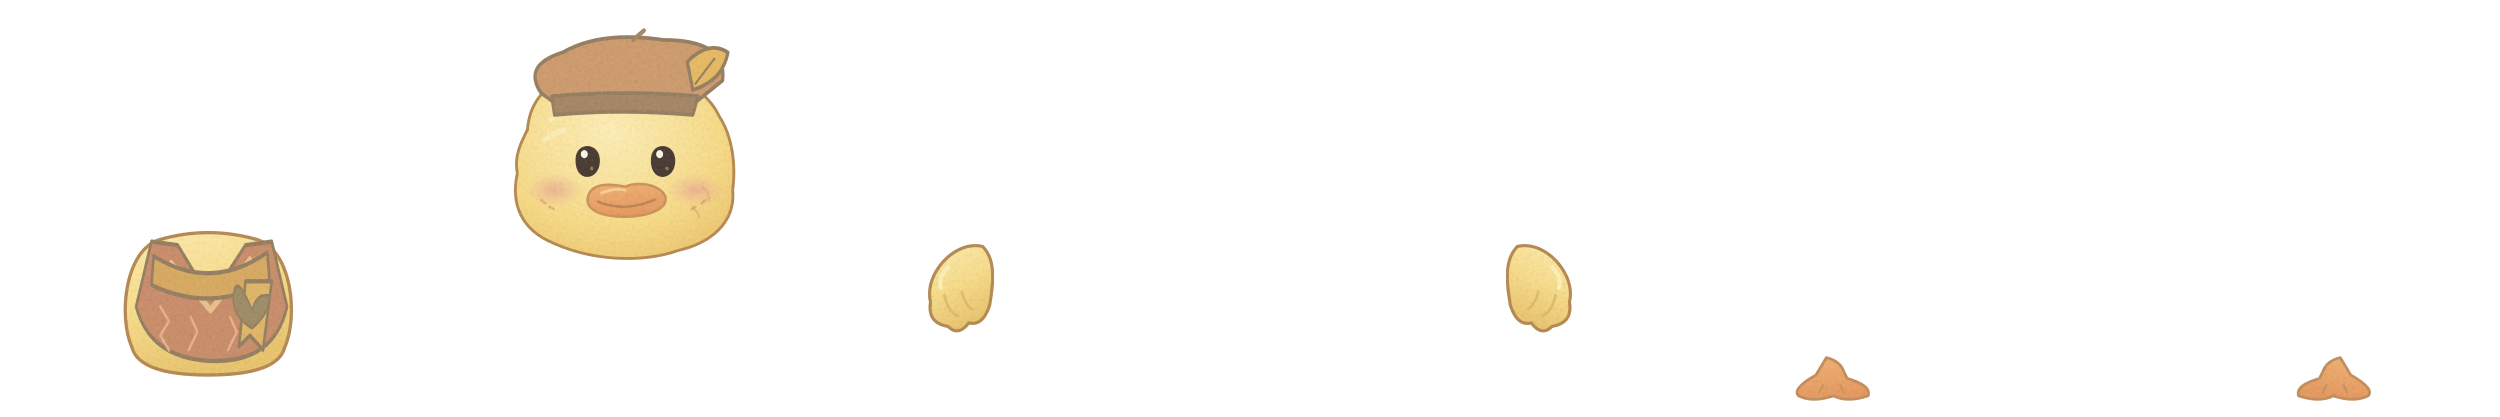
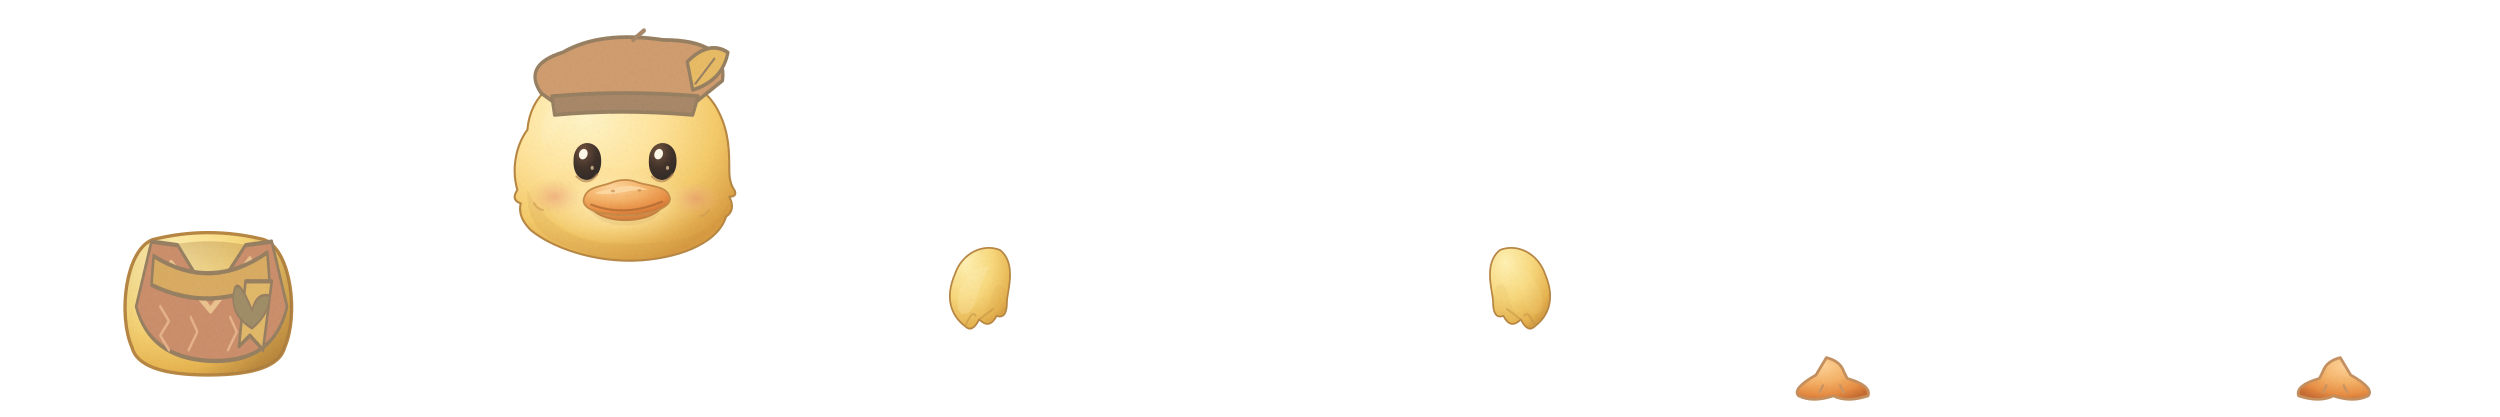
<svg xmlns="http://www.w3.org/2000/svg" width="720" height="120" viewBox="0 0 720 120">
  <g>
    <g transform="translate(0 0)">
      <defs>
-         <linearGradient id="autumn-parts-0-down" x1="0" y1="0" x2=".35" y2="1">
-           <stop stop-color="#ffedaf" />
-           <stop offset=".55" stop-color="#f9dd8a" />
-           <stop offset="1" stop-color="#ebc66f" />
-         </linearGradient>
-         <radialGradient id="autumn-parts-0-face" cx=".43" cy=".32" r=".78">
-           <stop stop-color="#fff0b8" />
-           <stop offset=".67" stop-color="#f9dc87" />
-           <stop offset="1" stop-color="#edc56e" />
+         <radialGradient id="autumn-parts-0-down" cx=".26" cy=".18" r=".96">
+           <stop stop-color="#fff1b3" />
+           <stop offset=".47" stop-color="#f8d87c" />
+           <stop offset=".82" stop-color="#e7b450" />
+           <stop offset="1" stop-color="#ca913b" />
+         </radialGradient>
+         <radialGradient id="autumn-parts-0-down-right" cx=".74" cy=".18" r=".96">
+           <stop stop-color="#fff1b3" />
+           <stop offset=".47" stop-color="#f8d87c" />
+           <stop offset=".82" stop-color="#e7b450" />
+           <stop offset="1" stop-color="#ca913b" />
+         </radialGradient>
+         <radialGradient id="autumn-parts-0-face" cx=".32" cy=".24" r=".82">
+           <stop stop-color="#fff5c8" />
+           <stop offset=".42" stop-color="#ffe39a" />
+           <stop offset=".73" stop-color="#f4ca69" />
+           <stop offset="1" stop-color="#d99c40" />
+         </radialGradient>
+         <radialGradient id="autumn-parts-0-muzzle" cx=".44" cy=".48" r=".55">
+           <stop stop-color="#fff4ce" stop-opacity=".82" />
+           <stop offset=".54" stop-color="#ffe8aa" stop-opacity=".46" />
+           <stop offset="1" stop-color="#f5cf7e" stop-opacity="0" />
        </radialGradient>
        <radialGradient id="autumn-parts-0-blush">
-           <stop stop-color="#eaa393" stop-opacity=".72" />
-           <stop offset="1" stop-color="#efb19b" stop-opacity="0" />
-         </radialGradient>
-         <linearGradient id="autumn-parts-0-bill" x2=".25" y2="1">
-           <stop stop-color="#f2b373" />
-           <stop offset="1" stop-color="#e79a60" />
-         </linearGradient>
-         <linearGradient id="autumn-parts-0-cloth" x2=".25" y2="1">
+           <stop stop-color="#e99273" stop-opacity=".54" />
+           <stop offset=".55" stop-color="#eeac82" stop-opacity=".28" />
+           <stop offset="1" stop-color="#efbd83" stop-opacity="0" />
+         </radialGradient>
+         <radialGradient id="autumn-parts-0-bill" cx=".33" cy=".18" r=".9">
+           <stop stop-color="#ffd399" />
+           <stop offset=".45" stop-color="#f4b267" />
+           <stop offset=".78" stop-color="#e88d43" />
+           <stop offset="1" stop-color="#c76b31" />
+         </radialGradient>
+         <linearGradient id="autumn-parts-0-bill-lower" x1="0" y1="0" x2=".2" y2="1">
+           <stop stop-color="#cc763a" />
+           <stop offset=".5" stop-color="#eea35c" />
+           <stop offset="1" stop-color="#d9813e" />
+         </linearGradient>
+         <radialGradient id="autumn-parts-0-eye" cx=".35" cy=".22" r=".85">
+           <stop stop-color="#71523c" />
+           <stop offset=".55" stop-color="#403129" />
+           <stop offset="1" stop-color="#2e2926" />
+         </radialGradient>
+         <radialGradient id="autumn-parts-0-cloth" cx=".27" cy=".24" r=".88">
          <stop stop-color="#9bcfc0" />
-           <stop offset=".75" stop-color="#9bcfc0" />
+           <stop offset=".42" stop-color="#9bcfc0" />
          <stop offset="1" stop-color="#77b6a7" />
-         </linearGradient>
-         <linearGradient id="autumn-parts-0-shell" x2="0" y2="1">
-           <stop stop-color="#fff9e8" />
-           <stop offset="1" stop-color="#e8ddbf" />
-         </linearGradient>
+         </radialGradient>
+         <linearGradient id="autumn-parts-0-form-shade" x1="0" y1="0" x2="1" y2=".35">
+           <stop stop-color="#765837" stop-opacity=".12" />
+           <stop offset=".3" stop-color="#765837" stop-opacity="0" />
+           <stop offset=".68" stop-color="#765837" stop-opacity="0" />
+           <stop offset="1" stop-color="#765837" stop-opacity=".22" />
+         </linearGradient>
+         <linearGradient id="autumn-parts-0-chin-shade" x1="0" y1="0" x2="0" y2="1">
+           <stop stop-color="#9c6b32" stop-opacity=".28" />
+           <stop offset="1" stop-color="#9c6b32" stop-opacity="0" />
+         </linearGradient>
+         <radialGradient id="autumn-parts-0-shell" cx=".31" cy=".18" r=".9">
+           <stop stop-color="#fffdf1" />
+           <stop offset=".45" stop-color="#f4ecd6" />
+           <stop offset=".78" stop-color="#e1d2ae" />
+           <stop offset="1" stop-color="#c9b68c" />
+         </radialGradient>
+         <radialGradient id="autumn-parts-0-ground">
+           <stop stop-color="#766449" stop-opacity=".24" />
+           <stop offset=".5" stop-color="#766449" stop-opacity=".12" />
+           <stop offset="1" stop-color="#766449" stop-opacity="0" />
+         </radialGradient>
        <filter id="autumn-parts-0-paper" x="-2%" y="-2%" width="104%" height="104%" color-interpolation-filters="sRGB">
          <feTurbulence type="fractalNoise" baseFrequency="1.1" numOctaves="3" seed="19" result="grain" />
          <feColorMatrix in="grain" type="saturate" values="0" />
          <feComponentTransfer>
-             <feFuncA type="linear" slope=".16" />
+             <feFuncA type="linear" slope=".065" />
          </feComponentTransfer>
          <feComposite operator="in" in2="SourceGraphic" />
          <feBlend in="SourceGraphic" mode="soft-light" />
        </filter>
      </defs>
      <g stroke="none" stroke-linecap="round" stroke-linejoin="round" filter="url(#autumn-parts-0-paper)" transform="translate(0 3)">
-         <path d="M46 66 Q60 62 74 66 C84 69 86 88 82 97 Q80 105 60 105 Q40 105 38 97 C34 88 36 69 46 66Z" fill="url(#autumn-parts-0-down)" stroke="#b78a52" stroke-width="0.95" />
-         <path d="M48 79 Q60 74 72 80 Q80 97 60 101 Q42 97 48 79Z" fill="#fce8ac" stroke="none" stroke-width="0" opacity=".6" />
+         <path d="M44 66 Q60 62 76 66 C84 69 86 88 82 97 Q80 105 60 105 Q40 105 38 97 C34 88 36 69 44 66Z" fill="url(#autumn-parts-0-down)" stroke="#b78642" stroke-width="0.95" />
+         <path d="M44 66 Q60 62 76 66 C84 69 86 88 82 97 Q80 105 60 105 Q40 105 38 97 C34 88 36 69 44 66Z" fill="url(#autumn-parts-0-form-shade)" stroke="none" stroke-width="1" />
+         <path d="M47 68 Q60 65 73 68 L75 82 Q60 88 45 82Z" fill="url(#autumn-parts-0-chin-shade)" stroke="none" stroke-width="1" />
+         <path d="M47 82 C50 74 66 73 72 82 Q79 96 60 101 Q42 99 47 82Z" fill="url(#autumn-parts-0-muzzle)" stroke="none" stroke-width="1" />
        <g transform="translate(60 -13.5) scale(.63 1.04) translate(-60 0)">
          <g stroke="#977f61" stroke-width="1.2" stroke-linejoin="round" stroke-linecap="round">
            <path d="M34 77L46 78L61 93L77 78L89 77L96 95Q90 111 60 110Q33 109 27 95Z" fill="#cb8e6b" />
            <path d="M43 83L61 96L79 82" fill="none" stroke="#ebc28e" stroke-width="1.92" />
            <path d="M38 95L42 99L38 103L42 107M52 98L55 102L51 107M70 98L73 102L69 107M83 94L87 98L83 103" fill="none" stroke="#e6b38a" stroke-width="0.96" />
            <path d="M35 81Q61 91 87 80L88 88Q61 97 34 89Z" fill="#d9ab62" />
            <path d="M77 88L89 88L85 107L79 103L74 106Z" fill="#e1b868" />
            <path d="M80 96Q74 87 72 90Q69 97 80 101Q88 97 88 92Q82 91 80 96Z" fill="#9f8d67" stroke-width="0.72" />
          </g>
        </g>
      </g>
    </g>
    <g transform="translate(120 0)">
      <defs>
-         <linearGradient id="autumn-parts-1-down" x1="0" y1="0" x2=".35" y2="1">
-           <stop stop-color="#ffedaf" />
-           <stop offset=".55" stop-color="#f9dd8a" />
-           <stop offset="1" stop-color="#ebc66f" />
-         </linearGradient>
-         <radialGradient id="autumn-parts-1-face" cx=".43" cy=".32" r=".78">
-           <stop stop-color="#fff0b8" />
-           <stop offset=".67" stop-color="#f9dc87" />
-           <stop offset="1" stop-color="#edc56e" />
+         <radialGradient id="autumn-parts-1-down" cx=".26" cy=".18" r=".96">
+           <stop stop-color="#fff1b3" />
+           <stop offset=".47" stop-color="#f8d87c" />
+           <stop offset=".82" stop-color="#e7b450" />
+           <stop offset="1" stop-color="#ca913b" />
+         </radialGradient>
+         <radialGradient id="autumn-parts-1-down-right" cx=".74" cy=".18" r=".96">
+           <stop stop-color="#fff1b3" />
+           <stop offset=".47" stop-color="#f8d87c" />
+           <stop offset=".82" stop-color="#e7b450" />
+           <stop offset="1" stop-color="#ca913b" />
+         </radialGradient>
+         <radialGradient id="autumn-parts-1-face" cx=".32" cy=".24" r=".82">
+           <stop stop-color="#fff5c8" />
+           <stop offset=".42" stop-color="#ffe39a" />
+           <stop offset=".73" stop-color="#f4ca69" />
+           <stop offset="1" stop-color="#d99c40" />
+         </radialGradient>
+         <radialGradient id="autumn-parts-1-muzzle" cx=".44" cy=".48" r=".55">
+           <stop stop-color="#fff4ce" stop-opacity=".82" />
+           <stop offset=".54" stop-color="#ffe8aa" stop-opacity=".46" />
+           <stop offset="1" stop-color="#f5cf7e" stop-opacity="0" />
        </radialGradient>
        <radialGradient id="autumn-parts-1-blush">
-           <stop stop-color="#eaa393" stop-opacity=".72" />
-           <stop offset="1" stop-color="#efb19b" stop-opacity="0" />
-         </radialGradient>
-         <linearGradient id="autumn-parts-1-bill" x2=".25" y2="1">
-           <stop stop-color="#f2b373" />
-           <stop offset="1" stop-color="#e79a60" />
-         </linearGradient>
-         <linearGradient id="autumn-parts-1-cloth" x2=".25" y2="1">
+           <stop stop-color="#e99273" stop-opacity=".54" />
+           <stop offset=".55" stop-color="#eeac82" stop-opacity=".28" />
+           <stop offset="1" stop-color="#efbd83" stop-opacity="0" />
+         </radialGradient>
+         <radialGradient id="autumn-parts-1-bill" cx=".33" cy=".18" r=".9">
+           <stop stop-color="#ffd399" />
+           <stop offset=".45" stop-color="#f4b267" />
+           <stop offset=".78" stop-color="#e88d43" />
+           <stop offset="1" stop-color="#c76b31" />
+         </radialGradient>
+         <linearGradient id="autumn-parts-1-bill-lower" x1="0" y1="0" x2=".2" y2="1">
+           <stop stop-color="#cc763a" />
+           <stop offset=".5" stop-color="#eea35c" />
+           <stop offset="1" stop-color="#d9813e" />
+         </linearGradient>
+         <radialGradient id="autumn-parts-1-eye" cx=".35" cy=".22" r=".85">
+           <stop stop-color="#71523c" />
+           <stop offset=".55" stop-color="#403129" />
+           <stop offset="1" stop-color="#2e2926" />
+         </radialGradient>
+         <radialGradient id="autumn-parts-1-cloth" cx=".27" cy=".24" r=".88">
          <stop stop-color="#9bcfc0" />
-           <stop offset=".75" stop-color="#9bcfc0" />
+           <stop offset=".42" stop-color="#9bcfc0" />
          <stop offset="1" stop-color="#77b6a7" />
-         </linearGradient>
-         <linearGradient id="autumn-parts-1-shell" x2="0" y2="1">
-           <stop stop-color="#fff9e8" />
-           <stop offset="1" stop-color="#e8ddbf" />
-         </linearGradient>
+         </radialGradient>
+         <linearGradient id="autumn-parts-1-form-shade" x1="0" y1="0" x2="1" y2=".35">
+           <stop stop-color="#765837" stop-opacity=".12" />
+           <stop offset=".3" stop-color="#765837" stop-opacity="0" />
+           <stop offset=".68" stop-color="#765837" stop-opacity="0" />
+           <stop offset="1" stop-color="#765837" stop-opacity=".22" />
+         </linearGradient>
+         <linearGradient id="autumn-parts-1-chin-shade" x1="0" y1="0" x2="0" y2="1">
+           <stop stop-color="#9c6b32" stop-opacity=".28" />
+           <stop offset="1" stop-color="#9c6b32" stop-opacity="0" />
+         </linearGradient>
+         <radialGradient id="autumn-parts-1-shell" cx=".31" cy=".18" r=".9">
+           <stop stop-color="#fffdf1" />
+           <stop offset=".45" stop-color="#f4ecd6" />
+           <stop offset=".78" stop-color="#e1d2ae" />
+           <stop offset="1" stop-color="#c9b68c" />
+         </radialGradient>
+         <radialGradient id="autumn-parts-1-ground">
+           <stop stop-color="#766449" stop-opacity=".24" />
+           <stop offset=".5" stop-color="#766449" stop-opacity=".12" />
+           <stop offset="1" stop-color="#766449" stop-opacity="0" />
+         </radialGradient>
        <filter id="autumn-parts-1-paper" x="-2%" y="-2%" width="104%" height="104%" color-interpolation-filters="sRGB">
          <feTurbulence type="fractalNoise" baseFrequency="1.1" numOctaves="3" seed="19" result="grain" />
          <feColorMatrix in="grain" type="saturate" values="0" />
          <feComponentTransfer>
-             <feFuncA type="linear" slope=".16" />
+             <feFuncA type="linear" slope=".065" />
          </feComponentTransfer>
          <feComposite operator="in" in2="SourceGraphic" />
          <feBlend in="SourceGraphic" mode="soft-light" />
        </filter>
      </defs>
      <g stroke="none" stroke-linecap="round" stroke-linejoin="round" filter="url(#autumn-parts-1-paper)" transform="translate(0 3)">
        <g transform="translate(60 44) scale(0.96875 0.9642857)">
-           <path d="M-29-10 C-28-23-17-28-4-27 C8-29 23-25 28-14 C32-8 33 1 32 8 C33 18 25 24 16 26 C5 30-10 29-21 24 C-31 20-34 12-32 3 C-33-2-31-6-29-10Z" fill="url(#autumn-parts-1-face)" stroke="#b78a52" stroke-width="0.85" />
-           <path d="M-9-26 Q-17-34-10-35 Q-4-35-4-28 Q1-36 5-32 Q9-29 7-26Z" fill="url(#autumn-parts-1-down)" stroke="#b78a52" stroke-width="0.85" />
-           <path d="M-22-13 Q-17-18-13-18 M-24-7 Q-21-9-18-10" fill="none" stroke="#fff4c8" stroke-width="1.5" opacity=".68" />
-           <path d="M23 7 Q25 9 25 11 M20 13 Q22 15 22 16" fill="none" stroke="#dbb365" stroke-width="0.65" opacity=".65" />
-           <ellipse cx="-21" cy="8" rx="8.5" ry="5.1" fill="url(#autumn-parts-1-blush)" />
-           <ellipse cx="21" cy="8" rx="8.5" ry="5.1" fill="url(#autumn-parts-1-blush)" />
-           <path d="M-14.7 -1.2 C-14.6 -6.4 -8 -6.4 -7.5 -1.4 C-6.9 5.4 -15 6.4 -14.7 -1.2Z" fill="#493b32" stroke="none" stroke-width="1" />
-           <ellipse cx="-12.1" cy="-2.7" rx="1.05" ry="1.2" fill="#fff8e7" />
-           <ellipse cx="-9.9" cy="1.6" rx="0.48" ry="0.55" fill="#c8996c" opacity=".65" />
-           <path d="M7.7 -1.2 C7.8 -6.4 14.4 -6.4 14.9 -1.4 C15.5 5.4 7.4 6.4 7.7 -1.2Z" fill="#493b32" stroke="none" stroke-width="1" />
-           <ellipse cx="10.3" cy="-2.7" rx="1.05" ry="1.2" fill="#fff8e7" />
-           <ellipse cx="12.5" cy="1.6" rx="0.48" ry="0.55" fill="#c8996c" opacity=".65" />
-           <path d="M-11 10 C-10 6-5 6 0 7 C5 5 11 7 12 10 C13 14 6 16 0 16 C-7 16-12 14-11 10Z" fill="url(#autumn-parts-1-bill)" stroke="#cd945a" stroke-width="0.75" />
-           <path d="M-8 11.5 Q0 14.8 9 10.8" fill="none" stroke="#b67f4e" stroke-width="0.75" opacity=".8" />
-           <path d="M-7 8.9 Q-3 7.3 0 8" fill="none" stroke="#ffcf92" stroke-width="0.85" />
-           <path d="M-25 11 l1.4 1 M-22.5 13 l1.3 .7 M24 11 l-1.3 1 M21 13 l-1.2 .8" fill="none" stroke="#d89777" stroke-width="0.7" opacity=".65" />
+           <path d="M-29-10 C-28-22-18-28-5-27 C8-30 23-26 28-15 C31-9 31-3 31 2 Q31 6 32.5 8 Q33.5 10 31 10 Q33 14 30 16 C28 23 18 28 5 29 C-9 30-22 25-28 20 Q-32 16-31 12 Q-34 11-32 8 C-34 1-32-6-29-10Z" fill="url(#autumn-parts-1-face)" stroke="#b78642" stroke-width="0.62" />
+           <path d="M-29 8 Q-30 22-14 26 Q3 33 20 25 Q30 20 31 11 C27 22 14 24 2 24 C-12 25-23 20-29 8Z" fill="#c58d40" stroke="none" stroke-width="0" opacity=".15" />
+           <path d="M-9-26 Q-17-34-10-35 Q-4-35-4-28 Q1-36 5-32 Q9-29 7-26Z" fill="url(#autumn-parts-1-down)" stroke="#b78642" stroke-width="0.85" />
+           <path d="M-25-11 C-21-23-7-27 8-23 C-4-24-16-18-22-7 Q-25-3-25-11Z" fill="#fff9db" stroke="none" stroke-width="0" opacity=".16" />
+           <path d="M-22 5 C-18-1-7 0 0 3 C9-1 19 2 23 9 C26 20 12 25 0 24 C-15 24-27 17-22 5Z" fill="url(#autumn-parts-1-muzzle)" stroke="none" stroke-width="1" />
+           <ellipse cx="-21" cy="10" rx="8" ry="5.5" fill="url(#autumn-parts-1-blush)" />
+           <ellipse cx="21" cy="10.5" rx="7.5" ry="5.2" fill="url(#autumn-parts-1-blush)" />
+           <path d="M-15.3 -1 C-15.2 -7.6 -7.5 -7.7 -7.1 -1.3 C-6.5 6.7 -15.8 7.4 -15.3 -1Z" fill="url(#autumn-parts-1-eye)" stroke="none" stroke-width="1" />
+           <path d="M-14.4 3.965 Q-11.2 7.1 -8.3 3.355" fill="none" stroke="#ae7e50" stroke-width="0.65" opacity=".66" />
+           <ellipse cx="-12.4" cy="-2.7" rx="1.25" ry="1.6" fill="#fff9e9" transform="rotate(20 -12.4 -2.7)" />
+           <ellipse cx="-9.75" cy="1.4" rx="0.48" ry="0.62" fill="#f2d3a2" opacity=".7" />
+           <path d="M7.1 -1 C7.2 -7.6 14.9 -7.7 15.3 -1.3 C15.9 6.7 6.6 7.4 7.1 -1Z" fill="url(#autumn-parts-1-eye)" stroke="none" stroke-width="1" />
+           <path d="M8 3.965 Q11.2 7.1 14.1 3.355" fill="none" stroke="#ae7e50" stroke-width="0.65" opacity=".66" />
+           <ellipse cx="10" cy="-2.7" rx="1.25" ry="1.6" fill="#fff9e9" transform="rotate(20 10 -2.7)" />
+           <ellipse cx="12.65" cy="1.4" rx="0.48" ry="0.62" fill="#f2d3a2" opacity=".7" />
+           <path d="M-11 13 Q0 9 11 13 C10 20-8 21-11 13Z" fill="#b58140" stroke="none" stroke-width="0" opacity=".13" />
+           <path d="M-11 11 C-10 19 10 19 12 11 Q1 7-11 11Z" fill="url(#autumn-parts-1-bill-lower)" stroke="#c4813f" stroke-width="0.6" />
+           <path d="M-12 10 C-11 7-7 7-4 5.8 Q0 4.2 4 5.8 C7 6.8 12 6.8 13 9.5 C15 13 8 15.3 1 15.5 C-6 15.8-14 14-12 10Z" fill="url(#autumn-parts-1-bill)" stroke="#c58b46" stroke-width="0.55" />
+           <path d="M-9 9 C-7 7.8-4 8-1 7 Q3 6.3 7 8 C1 7.6-3 10-9 9Z" fill="#ffe2b0" stroke="none" stroke-width="0" opacity=".65" />
+           <path d="M-10 12.4 Q0 16.2 11 11.5" fill="none" stroke="#ad672f" stroke-width="0.65" opacity=".75" />
+           <ellipse cx="-3.6" cy="8.3" rx="0.65" ry="0.4" fill="#bc8243" opacity=".6" />
+           <ellipse cx="4.3" cy="8.1" rx="0.6" ry="0.38" fill="#bc8243" opacity=".6" />
+           <path d="M-27 12 q1 1.7 2.6 2 M25 14 q-1 1.5-2.4 1.8" fill="none" stroke="#cf9b53" stroke-width="0.65" opacity=".6" />
        </g>
        <g transform="translate(60 4) scale(.78 .9) translate(-60 0)">
          <g stroke="#977f61" stroke-width="1.2" stroke-linejoin="round" stroke-linecap="round">
            <path d="M29 22Q22 13 37 9Q51 2 74 5Q98 5 96 18L86 25L37 27Z" fill="#cf9c6e" />
            <path d="M33 23Q60 21 87 23L85 29Q58 27 34 29Z" fill="#a78767" />
            <path d="M63 5L67 2" stroke="#a78767" stroke-width="1.44" />
            <path d="M83 12Q91 5 98 9Q96 18 85 21Z" fill="#e8bb64" />
            <path d="M86 19L93 11" fill="none" stroke-width="0.72" />
          </g>
        </g>
      </g>
    </g>
    <g transform="translate(240 0)">
      <defs>
-         <linearGradient id="autumn-parts-2-down" x1="0" y1="0" x2=".35" y2="1">
-           <stop stop-color="#ffedaf" />
-           <stop offset=".55" stop-color="#f9dd8a" />
-           <stop offset="1" stop-color="#ebc66f" />
-         </linearGradient>
-         <radialGradient id="autumn-parts-2-face" cx=".43" cy=".32" r=".78">
-           <stop stop-color="#fff0b8" />
-           <stop offset=".67" stop-color="#f9dc87" />
-           <stop offset="1" stop-color="#edc56e" />
+         <radialGradient id="autumn-parts-2-down" cx=".26" cy=".18" r=".96">
+           <stop stop-color="#fff1b3" />
+           <stop offset=".47" stop-color="#f8d87c" />
+           <stop offset=".82" stop-color="#e7b450" />
+           <stop offset="1" stop-color="#ca913b" />
+         </radialGradient>
+         <radialGradient id="autumn-parts-2-down-right" cx=".74" cy=".18" r=".96">
+           <stop stop-color="#fff1b3" />
+           <stop offset=".47" stop-color="#f8d87c" />
+           <stop offset=".82" stop-color="#e7b450" />
+           <stop offset="1" stop-color="#ca913b" />
+         </radialGradient>
+         <radialGradient id="autumn-parts-2-face" cx=".32" cy=".24" r=".82">
+           <stop stop-color="#fff5c8" />
+           <stop offset=".42" stop-color="#ffe39a" />
+           <stop offset=".73" stop-color="#f4ca69" />
+           <stop offset="1" stop-color="#d99c40" />
+         </radialGradient>
+         <radialGradient id="autumn-parts-2-muzzle" cx=".44" cy=".48" r=".55">
+           <stop stop-color="#fff4ce" stop-opacity=".82" />
+           <stop offset=".54" stop-color="#ffe8aa" stop-opacity=".46" />
+           <stop offset="1" stop-color="#f5cf7e" stop-opacity="0" />
        </radialGradient>
        <radialGradient id="autumn-parts-2-blush">
-           <stop stop-color="#eaa393" stop-opacity=".72" />
-           <stop offset="1" stop-color="#efb19b" stop-opacity="0" />
-         </radialGradient>
-         <linearGradient id="autumn-parts-2-bill" x2=".25" y2="1">
-           <stop stop-color="#f2b373" />
-           <stop offset="1" stop-color="#e79a60" />
-         </linearGradient>
-         <linearGradient id="autumn-parts-2-cloth" x2=".25" y2="1">
+           <stop stop-color="#e99273" stop-opacity=".54" />
+           <stop offset=".55" stop-color="#eeac82" stop-opacity=".28" />
+           <stop offset="1" stop-color="#efbd83" stop-opacity="0" />
+         </radialGradient>
+         <radialGradient id="autumn-parts-2-bill" cx=".33" cy=".18" r=".9">
+           <stop stop-color="#ffd399" />
+           <stop offset=".45" stop-color="#f4b267" />
+           <stop offset=".78" stop-color="#e88d43" />
+           <stop offset="1" stop-color="#c76b31" />
+         </radialGradient>
+         <linearGradient id="autumn-parts-2-bill-lower" x1="0" y1="0" x2=".2" y2="1">
+           <stop stop-color="#cc763a" />
+           <stop offset=".5" stop-color="#eea35c" />
+           <stop offset="1" stop-color="#d9813e" />
+         </linearGradient>
+         <radialGradient id="autumn-parts-2-eye" cx=".35" cy=".22" r=".85">
+           <stop stop-color="#71523c" />
+           <stop offset=".55" stop-color="#403129" />
+           <stop offset="1" stop-color="#2e2926" />
+         </radialGradient>
+         <radialGradient id="autumn-parts-2-cloth" cx=".27" cy=".24" r=".88">
          <stop stop-color="#9bcfc0" />
-           <stop offset=".75" stop-color="#9bcfc0" />
+           <stop offset=".42" stop-color="#9bcfc0" />
          <stop offset="1" stop-color="#77b6a7" />
-         </linearGradient>
-         <linearGradient id="autumn-parts-2-shell" x2="0" y2="1">
-           <stop stop-color="#fff9e8" />
-           <stop offset="1" stop-color="#e8ddbf" />
-         </linearGradient>
+         </radialGradient>
+         <linearGradient id="autumn-parts-2-form-shade" x1="0" y1="0" x2="1" y2=".35">
+           <stop stop-color="#765837" stop-opacity=".12" />
+           <stop offset=".3" stop-color="#765837" stop-opacity="0" />
+           <stop offset=".68" stop-color="#765837" stop-opacity="0" />
+           <stop offset="1" stop-color="#765837" stop-opacity=".22" />
+         </linearGradient>
+         <linearGradient id="autumn-parts-2-chin-shade" x1="0" y1="0" x2="0" y2="1">
+           <stop stop-color="#9c6b32" stop-opacity=".28" />
+           <stop offset="1" stop-color="#9c6b32" stop-opacity="0" />
+         </linearGradient>
+         <radialGradient id="autumn-parts-2-shell" cx=".31" cy=".18" r=".9">
+           <stop stop-color="#fffdf1" />
+           <stop offset=".45" stop-color="#f4ecd6" />
+           <stop offset=".78" stop-color="#e1d2ae" />
+           <stop offset="1" stop-color="#c9b68c" />
+         </radialGradient>
+         <radialGradient id="autumn-parts-2-ground">
+           <stop stop-color="#766449" stop-opacity=".24" />
+           <stop offset=".5" stop-color="#766449" stop-opacity=".12" />
+           <stop offset="1" stop-color="#766449" stop-opacity="0" />
+         </radialGradient>
        <filter id="autumn-parts-2-paper" x="-2%" y="-2%" width="104%" height="104%" color-interpolation-filters="sRGB">
          <feTurbulence type="fractalNoise" baseFrequency="1.1" numOctaves="3" seed="19" result="grain" />
          <feColorMatrix in="grain" type="saturate" values="0" />
          <feComponentTransfer>
-             <feFuncA type="linear" slope=".16" />
+             <feFuncA type="linear" slope=".065" />
          </feComponentTransfer>
          <feComposite operator="in" in2="SourceGraphic" />
          <feBlend in="SourceGraphic" mode="soft-light" />
        </filter>
      </defs>
      <g stroke="none" stroke-linecap="round" stroke-linejoin="round" filter="url(#autumn-parts-2-paper)" transform="translate(0 3)">
-         <path d="M43 68 C35 66 26 76 28 84 Q27 90 33 91 Q36 94 39 90 Q43 91 45 85 C46 79 47 72 43 68Z" fill="url(#autumn-parts-2-down)" stroke="#b78a52" stroke-width="0.9" />
-         <path d="M32 82 Q33 87 36 88 M37 81 Q38 85 40 86" fill="none" stroke="#dcb465" stroke-width="0.75" opacity=".75" />
-         <path d="M33 74 Q30 77 31 80" fill="none" stroke="#fff1b8" stroke-width="1.2" />
+         <path d="M48 69 C43 67 37 70 35 76 C32 83 34 88 38 91 Q40 93 42 89 Q45 92 47 88 Q50 89 50 84 C50 81 53 73 48 69Z" fill="url(#autumn-parts-2-down)" stroke="#b78642" stroke-width="0.5" />
+         <path d="M47 79 C44 84 46 85 42 89 Q45 92 47 88 Q50 89 50 84 C50 83 50 78 47 79Z" fill="#c4903c" stroke="none" stroke-width="0" opacity=".09" />
+         <path d="M36 82 C37 77 42 73 45 74 C42 78 42 84 39 87 Q35 89 36 82Z" fill="#fff3bd" stroke="none" stroke-width="0" opacity=".22" />
+         <path d="M46 86 Q46 86 42 89 M41 88 Q40 86 38 91" fill="none" stroke="#c39345" stroke-width="0.55" opacity=".55" />
      </g>
    </g>
    <g transform="translate(360 0)">
      <defs>
-         <linearGradient id="autumn-parts-3-down" x1="0" y1="0" x2=".35" y2="1">
-           <stop stop-color="#ffedaf" />
-           <stop offset=".55" stop-color="#f9dd8a" />
-           <stop offset="1" stop-color="#ebc66f" />
-         </linearGradient>
-         <radialGradient id="autumn-parts-3-face" cx=".43" cy=".32" r=".78">
-           <stop stop-color="#fff0b8" />
-           <stop offset=".67" stop-color="#f9dc87" />
-           <stop offset="1" stop-color="#edc56e" />
+         <radialGradient id="autumn-parts-3-down" cx=".26" cy=".18" r=".96">
+           <stop stop-color="#fff1b3" />
+           <stop offset=".47" stop-color="#f8d87c" />
+           <stop offset=".82" stop-color="#e7b450" />
+           <stop offset="1" stop-color="#ca913b" />
+         </radialGradient>
+         <radialGradient id="autumn-parts-3-down-right" cx=".74" cy=".18" r=".96">
+           <stop stop-color="#fff1b3" />
+           <stop offset=".47" stop-color="#f8d87c" />
+           <stop offset=".82" stop-color="#e7b450" />
+           <stop offset="1" stop-color="#ca913b" />
+         </radialGradient>
+         <radialGradient id="autumn-parts-3-face" cx=".32" cy=".24" r=".82">
+           <stop stop-color="#fff5c8" />
+           <stop offset=".42" stop-color="#ffe39a" />
+           <stop offset=".73" stop-color="#f4ca69" />
+           <stop offset="1" stop-color="#d99c40" />
+         </radialGradient>
+         <radialGradient id="autumn-parts-3-muzzle" cx=".44" cy=".48" r=".55">
+           <stop stop-color="#fff4ce" stop-opacity=".82" />
+           <stop offset=".54" stop-color="#ffe8aa" stop-opacity=".46" />
+           <stop offset="1" stop-color="#f5cf7e" stop-opacity="0" />
        </radialGradient>
        <radialGradient id="autumn-parts-3-blush">
-           <stop stop-color="#eaa393" stop-opacity=".72" />
-           <stop offset="1" stop-color="#efb19b" stop-opacity="0" />
-         </radialGradient>
-         <linearGradient id="autumn-parts-3-bill" x2=".25" y2="1">
-           <stop stop-color="#f2b373" />
-           <stop offset="1" stop-color="#e79a60" />
-         </linearGradient>
-         <linearGradient id="autumn-parts-3-cloth" x2=".25" y2="1">
+           <stop stop-color="#e99273" stop-opacity=".54" />
+           <stop offset=".55" stop-color="#eeac82" stop-opacity=".28" />
+           <stop offset="1" stop-color="#efbd83" stop-opacity="0" />
+         </radialGradient>
+         <radialGradient id="autumn-parts-3-bill" cx=".33" cy=".18" r=".9">
+           <stop stop-color="#ffd399" />
+           <stop offset=".45" stop-color="#f4b267" />
+           <stop offset=".78" stop-color="#e88d43" />
+           <stop offset="1" stop-color="#c76b31" />
+         </radialGradient>
+         <linearGradient id="autumn-parts-3-bill-lower" x1="0" y1="0" x2=".2" y2="1">
+           <stop stop-color="#cc763a" />
+           <stop offset=".5" stop-color="#eea35c" />
+           <stop offset="1" stop-color="#d9813e" />
+         </linearGradient>
+         <radialGradient id="autumn-parts-3-eye" cx=".35" cy=".22" r=".85">
+           <stop stop-color="#71523c" />
+           <stop offset=".55" stop-color="#403129" />
+           <stop offset="1" stop-color="#2e2926" />
+         </radialGradient>
+         <radialGradient id="autumn-parts-3-cloth" cx=".27" cy=".24" r=".88">
          <stop stop-color="#9bcfc0" />
-           <stop offset=".75" stop-color="#9bcfc0" />
+           <stop offset=".42" stop-color="#9bcfc0" />
          <stop offset="1" stop-color="#77b6a7" />
-         </linearGradient>
-         <linearGradient id="autumn-parts-3-shell" x2="0" y2="1">
-           <stop stop-color="#fff9e8" />
-           <stop offset="1" stop-color="#e8ddbf" />
-         </linearGradient>
+         </radialGradient>
+         <linearGradient id="autumn-parts-3-form-shade" x1="0" y1="0" x2="1" y2=".35">
+           <stop stop-color="#765837" stop-opacity=".12" />
+           <stop offset=".3" stop-color="#765837" stop-opacity="0" />
+           <stop offset=".68" stop-color="#765837" stop-opacity="0" />
+           <stop offset="1" stop-color="#765837" stop-opacity=".22" />
+         </linearGradient>
+         <linearGradient id="autumn-parts-3-chin-shade" x1="0" y1="0" x2="0" y2="1">
+           <stop stop-color="#9c6b32" stop-opacity=".28" />
+           <stop offset="1" stop-color="#9c6b32" stop-opacity="0" />
+         </linearGradient>
+         <radialGradient id="autumn-parts-3-shell" cx=".31" cy=".18" r=".9">
+           <stop stop-color="#fffdf1" />
+           <stop offset=".45" stop-color="#f4ecd6" />
+           <stop offset=".78" stop-color="#e1d2ae" />
+           <stop offset="1" stop-color="#c9b68c" />
+         </radialGradient>
+         <radialGradient id="autumn-parts-3-ground">
+           <stop stop-color="#766449" stop-opacity=".24" />
+           <stop offset=".5" stop-color="#766449" stop-opacity=".12" />
+           <stop offset="1" stop-color="#766449" stop-opacity="0" />
+         </radialGradient>
        <filter id="autumn-parts-3-paper" x="-2%" y="-2%" width="104%" height="104%" color-interpolation-filters="sRGB">
          <feTurbulence type="fractalNoise" baseFrequency="1.1" numOctaves="3" seed="19" result="grain" />
          <feColorMatrix in="grain" type="saturate" values="0" />
          <feComponentTransfer>
-             <feFuncA type="linear" slope=".16" />
+             <feFuncA type="linear" slope=".065" />
          </feComponentTransfer>
          <feComposite operator="in" in2="SourceGraphic" />
          <feBlend in="SourceGraphic" mode="soft-light" />
        </filter>
      </defs>
      <g stroke="none" stroke-linecap="round" stroke-linejoin="round" filter="url(#autumn-parts-3-paper)" transform="translate(0 3)">
        <g transform="translate(120 0) scale(-1 1)">
-           <path d="M43 68 C35 66 26 76 28 84 Q27 90 33 91 Q36 94 39 90 Q43 91 45 85 C46 79 47 72 43 68Z" fill="url(#autumn-parts-3-down)" stroke="#b78a52" stroke-width="0.9" />
-           <path d="M32 82 Q33 87 36 88 M37 81 Q38 85 40 86" fill="none" stroke="#dcb465" stroke-width="0.75" opacity=".75" />
-           <path d="M33 74 Q30 77 31 80" fill="none" stroke="#fff1b8" stroke-width="1.2" />
+           <path d="M48 69 C43 67 37 70 35 76 C32 83 34 88 38 91 Q40 93 42 89 Q45 92 47 88 Q50 89 50 84 C50 81 53 73 48 69Z" fill="url(#autumn-parts-3-down-right)" stroke="#b78642" stroke-width="0.5" />
+         </g>
+         <g transform="translate(120 0) scale(-1 1)">
+           <path d="M47 79 C44 84 46 85 42 89 Q45 92 47 88 Q50 89 50 84 C50 83 50 78 47 79Z" fill="#c4903c" stroke="none" stroke-width="0" opacity=".09" />
+         </g>
+         <g transform="translate(120 0) scale(-1 1)">
+           <path d="M36 82 C37 77 42 73 45 74 C42 78 42 84 39 87 Q35 89 36 82Z" fill="#fff3bd" stroke="none" stroke-width="0" opacity=".08" />
+         </g>
+         <g transform="translate(120 0) scale(-1 1)">
+           <path d="M46 86 Q46 86 42 89 M41 88 Q40 86 38 91" fill="none" stroke="#c39345" stroke-width="0.55" opacity=".55" />
        </g>
      </g>
    </g>
    <g transform="translate(480 0)">
      <defs>
-         <linearGradient id="autumn-parts-4-down" x1="0" y1="0" x2=".35" y2="1">
-           <stop stop-color="#ffedaf" />
-           <stop offset=".55" stop-color="#f9dd8a" />
-           <stop offset="1" stop-color="#ebc66f" />
-         </linearGradient>
-         <radialGradient id="autumn-parts-4-face" cx=".43" cy=".32" r=".78">
-           <stop stop-color="#fff0b8" />
-           <stop offset=".67" stop-color="#f9dc87" />
-           <stop offset="1" stop-color="#edc56e" />
+         <radialGradient id="autumn-parts-4-down" cx=".26" cy=".18" r=".96">
+           <stop stop-color="#fff1b3" />
+           <stop offset=".47" stop-color="#f8d87c" />
+           <stop offset=".82" stop-color="#e7b450" />
+           <stop offset="1" stop-color="#ca913b" />
+         </radialGradient>
+         <radialGradient id="autumn-parts-4-down-right" cx=".74" cy=".18" r=".96">
+           <stop stop-color="#fff1b3" />
+           <stop offset=".47" stop-color="#f8d87c" />
+           <stop offset=".82" stop-color="#e7b450" />
+           <stop offset="1" stop-color="#ca913b" />
+         </radialGradient>
+         <radialGradient id="autumn-parts-4-face" cx=".32" cy=".24" r=".82">
+           <stop stop-color="#fff5c8" />
+           <stop offset=".42" stop-color="#ffe39a" />
+           <stop offset=".73" stop-color="#f4ca69" />
+           <stop offset="1" stop-color="#d99c40" />
+         </radialGradient>
+         <radialGradient id="autumn-parts-4-muzzle" cx=".44" cy=".48" r=".55">
+           <stop stop-color="#fff4ce" stop-opacity=".82" />
+           <stop offset=".54" stop-color="#ffe8aa" stop-opacity=".46" />
+           <stop offset="1" stop-color="#f5cf7e" stop-opacity="0" />
        </radialGradient>
        <radialGradient id="autumn-parts-4-blush">
-           <stop stop-color="#eaa393" stop-opacity=".72" />
-           <stop offset="1" stop-color="#efb19b" stop-opacity="0" />
-         </radialGradient>
-         <linearGradient id="autumn-parts-4-bill" x2=".25" y2="1">
-           <stop stop-color="#f2b373" />
-           <stop offset="1" stop-color="#e79a60" />
-         </linearGradient>
-         <linearGradient id="autumn-parts-4-cloth" x2=".25" y2="1">
+           <stop stop-color="#e99273" stop-opacity=".54" />
+           <stop offset=".55" stop-color="#eeac82" stop-opacity=".28" />
+           <stop offset="1" stop-color="#efbd83" stop-opacity="0" />
+         </radialGradient>
+         <radialGradient id="autumn-parts-4-bill" cx=".33" cy=".18" r=".9">
+           <stop stop-color="#ffd399" />
+           <stop offset=".45" stop-color="#f4b267" />
+           <stop offset=".78" stop-color="#e88d43" />
+           <stop offset="1" stop-color="#c76b31" />
+         </radialGradient>
+         <linearGradient id="autumn-parts-4-bill-lower" x1="0" y1="0" x2=".2" y2="1">
+           <stop stop-color="#cc763a" />
+           <stop offset=".5" stop-color="#eea35c" />
+           <stop offset="1" stop-color="#d9813e" />
+         </linearGradient>
+         <radialGradient id="autumn-parts-4-eye" cx=".35" cy=".22" r=".85">
+           <stop stop-color="#71523c" />
+           <stop offset=".55" stop-color="#403129" />
+           <stop offset="1" stop-color="#2e2926" />
+         </radialGradient>
+         <radialGradient id="autumn-parts-4-cloth" cx=".27" cy=".24" r=".88">
          <stop stop-color="#9bcfc0" />
-           <stop offset=".75" stop-color="#9bcfc0" />
+           <stop offset=".42" stop-color="#9bcfc0" />
          <stop offset="1" stop-color="#77b6a7" />
-         </linearGradient>
-         <linearGradient id="autumn-parts-4-shell" x2="0" y2="1">
-           <stop stop-color="#fff9e8" />
-           <stop offset="1" stop-color="#e8ddbf" />
-         </linearGradient>
+         </radialGradient>
+         <linearGradient id="autumn-parts-4-form-shade" x1="0" y1="0" x2="1" y2=".35">
+           <stop stop-color="#765837" stop-opacity=".12" />
+           <stop offset=".3" stop-color="#765837" stop-opacity="0" />
+           <stop offset=".68" stop-color="#765837" stop-opacity="0" />
+           <stop offset="1" stop-color="#765837" stop-opacity=".22" />
+         </linearGradient>
+         <linearGradient id="autumn-parts-4-chin-shade" x1="0" y1="0" x2="0" y2="1">
+           <stop stop-color="#9c6b32" stop-opacity=".28" />
+           <stop offset="1" stop-color="#9c6b32" stop-opacity="0" />
+         </linearGradient>
+         <radialGradient id="autumn-parts-4-shell" cx=".31" cy=".18" r=".9">
+           <stop stop-color="#fffdf1" />
+           <stop offset=".45" stop-color="#f4ecd6" />
+           <stop offset=".78" stop-color="#e1d2ae" />
+           <stop offset="1" stop-color="#c9b68c" />
+         </radialGradient>
+         <radialGradient id="autumn-parts-4-ground">
+           <stop stop-color="#766449" stop-opacity=".24" />
+           <stop offset=".5" stop-color="#766449" stop-opacity=".12" />
+           <stop offset="1" stop-color="#766449" stop-opacity="0" />
+         </radialGradient>
        <filter id="autumn-parts-4-paper" x="-2%" y="-2%" width="104%" height="104%" color-interpolation-filters="sRGB">
          <feTurbulence type="fractalNoise" baseFrequency="1.1" numOctaves="3" seed="19" result="grain" />
          <feColorMatrix in="grain" type="saturate" values="0" />
          <feComponentTransfer>
-             <feFuncA type="linear" slope=".16" />
+             <feFuncA type="linear" slope=".065" />
          </feComponentTransfer>
          <feComposite operator="in" in2="SourceGraphic" />
          <feBlend in="SourceGraphic" mode="soft-light" />
        </filter>
      </defs>
      <g stroke="none" stroke-linecap="round" stroke-linejoin="round" filter="url(#autumn-parts-4-paper)" transform="translate(0 3)">
        <path d="M46 100 Q50 101 51 104 L52 106 Q59 108 58 111 Q52 113 48 111 Q42 113 38 111 Q36 109 43 105Z" fill="url(#autumn-parts-4-bill)" stroke="#c58f5e" stroke-width="0.8" />
        <path d="M45 108 l-1 2 M50 108 l1 2" fill="none" stroke="#cb9460" stroke-width="0.7" />
      </g>
    </g>
    <g transform="translate(600 0)">
      <defs>
-         <linearGradient id="autumn-parts-5-down" x1="0" y1="0" x2=".35" y2="1">
-           <stop stop-color="#ffedaf" />
-           <stop offset=".55" stop-color="#f9dd8a" />
-           <stop offset="1" stop-color="#ebc66f" />
-         </linearGradient>
-         <radialGradient id="autumn-parts-5-face" cx=".43" cy=".32" r=".78">
-           <stop stop-color="#fff0b8" />
-           <stop offset=".67" stop-color="#f9dc87" />
-           <stop offset="1" stop-color="#edc56e" />
+         <radialGradient id="autumn-parts-5-down" cx=".26" cy=".18" r=".96">
+           <stop stop-color="#fff1b3" />
+           <stop offset=".47" stop-color="#f8d87c" />
+           <stop offset=".82" stop-color="#e7b450" />
+           <stop offset="1" stop-color="#ca913b" />
+         </radialGradient>
+         <radialGradient id="autumn-parts-5-down-right" cx=".74" cy=".18" r=".96">
+           <stop stop-color="#fff1b3" />
+           <stop offset=".47" stop-color="#f8d87c" />
+           <stop offset=".82" stop-color="#e7b450" />
+           <stop offset="1" stop-color="#ca913b" />
+         </radialGradient>
+         <radialGradient id="autumn-parts-5-face" cx=".32" cy=".24" r=".82">
+           <stop stop-color="#fff5c8" />
+           <stop offset=".42" stop-color="#ffe39a" />
+           <stop offset=".73" stop-color="#f4ca69" />
+           <stop offset="1" stop-color="#d99c40" />
+         </radialGradient>
+         <radialGradient id="autumn-parts-5-muzzle" cx=".44" cy=".48" r=".55">
+           <stop stop-color="#fff4ce" stop-opacity=".82" />
+           <stop offset=".54" stop-color="#ffe8aa" stop-opacity=".46" />
+           <stop offset="1" stop-color="#f5cf7e" stop-opacity="0" />
        </radialGradient>
        <radialGradient id="autumn-parts-5-blush">
-           <stop stop-color="#eaa393" stop-opacity=".72" />
-           <stop offset="1" stop-color="#efb19b" stop-opacity="0" />
-         </radialGradient>
-         <linearGradient id="autumn-parts-5-bill" x2=".25" y2="1">
-           <stop stop-color="#f2b373" />
-           <stop offset="1" stop-color="#e79a60" />
-         </linearGradient>
-         <linearGradient id="autumn-parts-5-cloth" x2=".25" y2="1">
+           <stop stop-color="#e99273" stop-opacity=".54" />
+           <stop offset=".55" stop-color="#eeac82" stop-opacity=".28" />
+           <stop offset="1" stop-color="#efbd83" stop-opacity="0" />
+         </radialGradient>
+         <radialGradient id="autumn-parts-5-bill" cx=".33" cy=".18" r=".9">
+           <stop stop-color="#ffd399" />
+           <stop offset=".45" stop-color="#f4b267" />
+           <stop offset=".78" stop-color="#e88d43" />
+           <stop offset="1" stop-color="#c76b31" />
+         </radialGradient>
+         <linearGradient id="autumn-parts-5-bill-lower" x1="0" y1="0" x2=".2" y2="1">
+           <stop stop-color="#cc763a" />
+           <stop offset=".5" stop-color="#eea35c" />
+           <stop offset="1" stop-color="#d9813e" />
+         </linearGradient>
+         <radialGradient id="autumn-parts-5-eye" cx=".35" cy=".22" r=".85">
+           <stop stop-color="#71523c" />
+           <stop offset=".55" stop-color="#403129" />
+           <stop offset="1" stop-color="#2e2926" />
+         </radialGradient>
+         <radialGradient id="autumn-parts-5-cloth" cx=".27" cy=".24" r=".88">
          <stop stop-color="#9bcfc0" />
-           <stop offset=".75" stop-color="#9bcfc0" />
+           <stop offset=".42" stop-color="#9bcfc0" />
          <stop offset="1" stop-color="#77b6a7" />
-         </linearGradient>
-         <linearGradient id="autumn-parts-5-shell" x2="0" y2="1">
-           <stop stop-color="#fff9e8" />
-           <stop offset="1" stop-color="#e8ddbf" />
-         </linearGradient>
+         </radialGradient>
+         <linearGradient id="autumn-parts-5-form-shade" x1="0" y1="0" x2="1" y2=".35">
+           <stop stop-color="#765837" stop-opacity=".12" />
+           <stop offset=".3" stop-color="#765837" stop-opacity="0" />
+           <stop offset=".68" stop-color="#765837" stop-opacity="0" />
+           <stop offset="1" stop-color="#765837" stop-opacity=".22" />
+         </linearGradient>
+         <linearGradient id="autumn-parts-5-chin-shade" x1="0" y1="0" x2="0" y2="1">
+           <stop stop-color="#9c6b32" stop-opacity=".28" />
+           <stop offset="1" stop-color="#9c6b32" stop-opacity="0" />
+         </linearGradient>
+         <radialGradient id="autumn-parts-5-shell" cx=".31" cy=".18" r=".9">
+           <stop stop-color="#fffdf1" />
+           <stop offset=".45" stop-color="#f4ecd6" />
+           <stop offset=".78" stop-color="#e1d2ae" />
+           <stop offset="1" stop-color="#c9b68c" />
+         </radialGradient>
+         <radialGradient id="autumn-parts-5-ground">
+           <stop stop-color="#766449" stop-opacity=".24" />
+           <stop offset=".5" stop-color="#766449" stop-opacity=".12" />
+           <stop offset="1" stop-color="#766449" stop-opacity="0" />
+         </radialGradient>
        <filter id="autumn-parts-5-paper" x="-2%" y="-2%" width="104%" height="104%" color-interpolation-filters="sRGB">
          <feTurbulence type="fractalNoise" baseFrequency="1.1" numOctaves="3" seed="19" result="grain" />
          <feColorMatrix in="grain" type="saturate" values="0" />
          <feComponentTransfer>
-             <feFuncA type="linear" slope=".16" />
+             <feFuncA type="linear" slope=".065" />
          </feComponentTransfer>
          <feComposite operator="in" in2="SourceGraphic" />
          <feBlend in="SourceGraphic" mode="soft-light" />
        </filter>
      </defs>
      <g stroke="none" stroke-linecap="round" stroke-linejoin="round" filter="url(#autumn-parts-5-paper)" transform="translate(0 3)">
        <g transform="translate(120 0) scale(-1 1)">
          <path d="M46 100 Q50 101 51 104 L52 106 Q59 108 58 111 Q52 113 48 111 Q42 113 38 111 Q36 109 43 105Z" fill="url(#autumn-parts-5-bill)" stroke="#c58f5e" stroke-width="0.8" />
          <path d="M45 108 l-1 2 M50 108 l1 2" fill="none" stroke="#cb9460" stroke-width="0.7" />
        </g>
      </g>
    </g>
  </g>
</svg>
